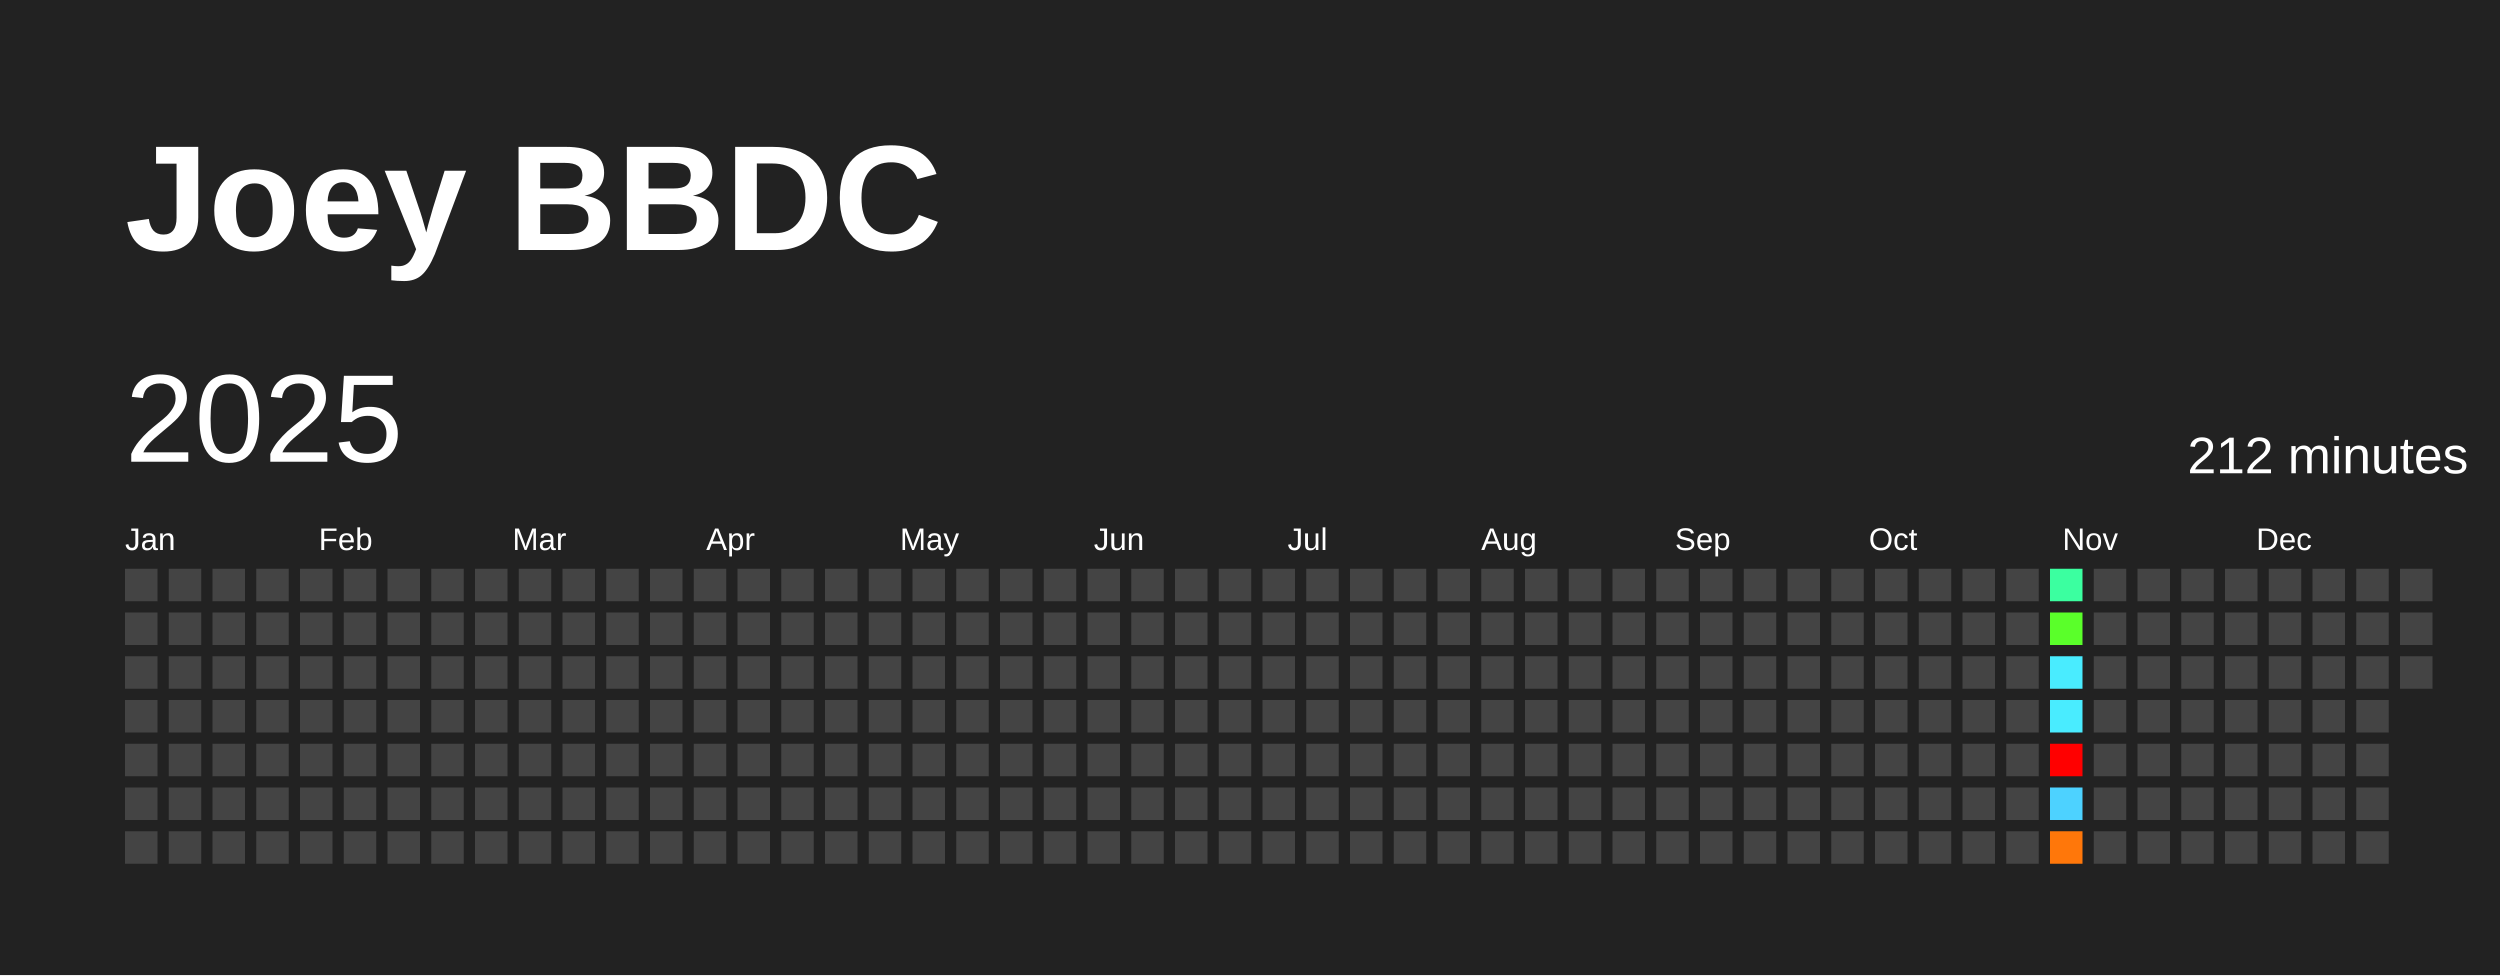
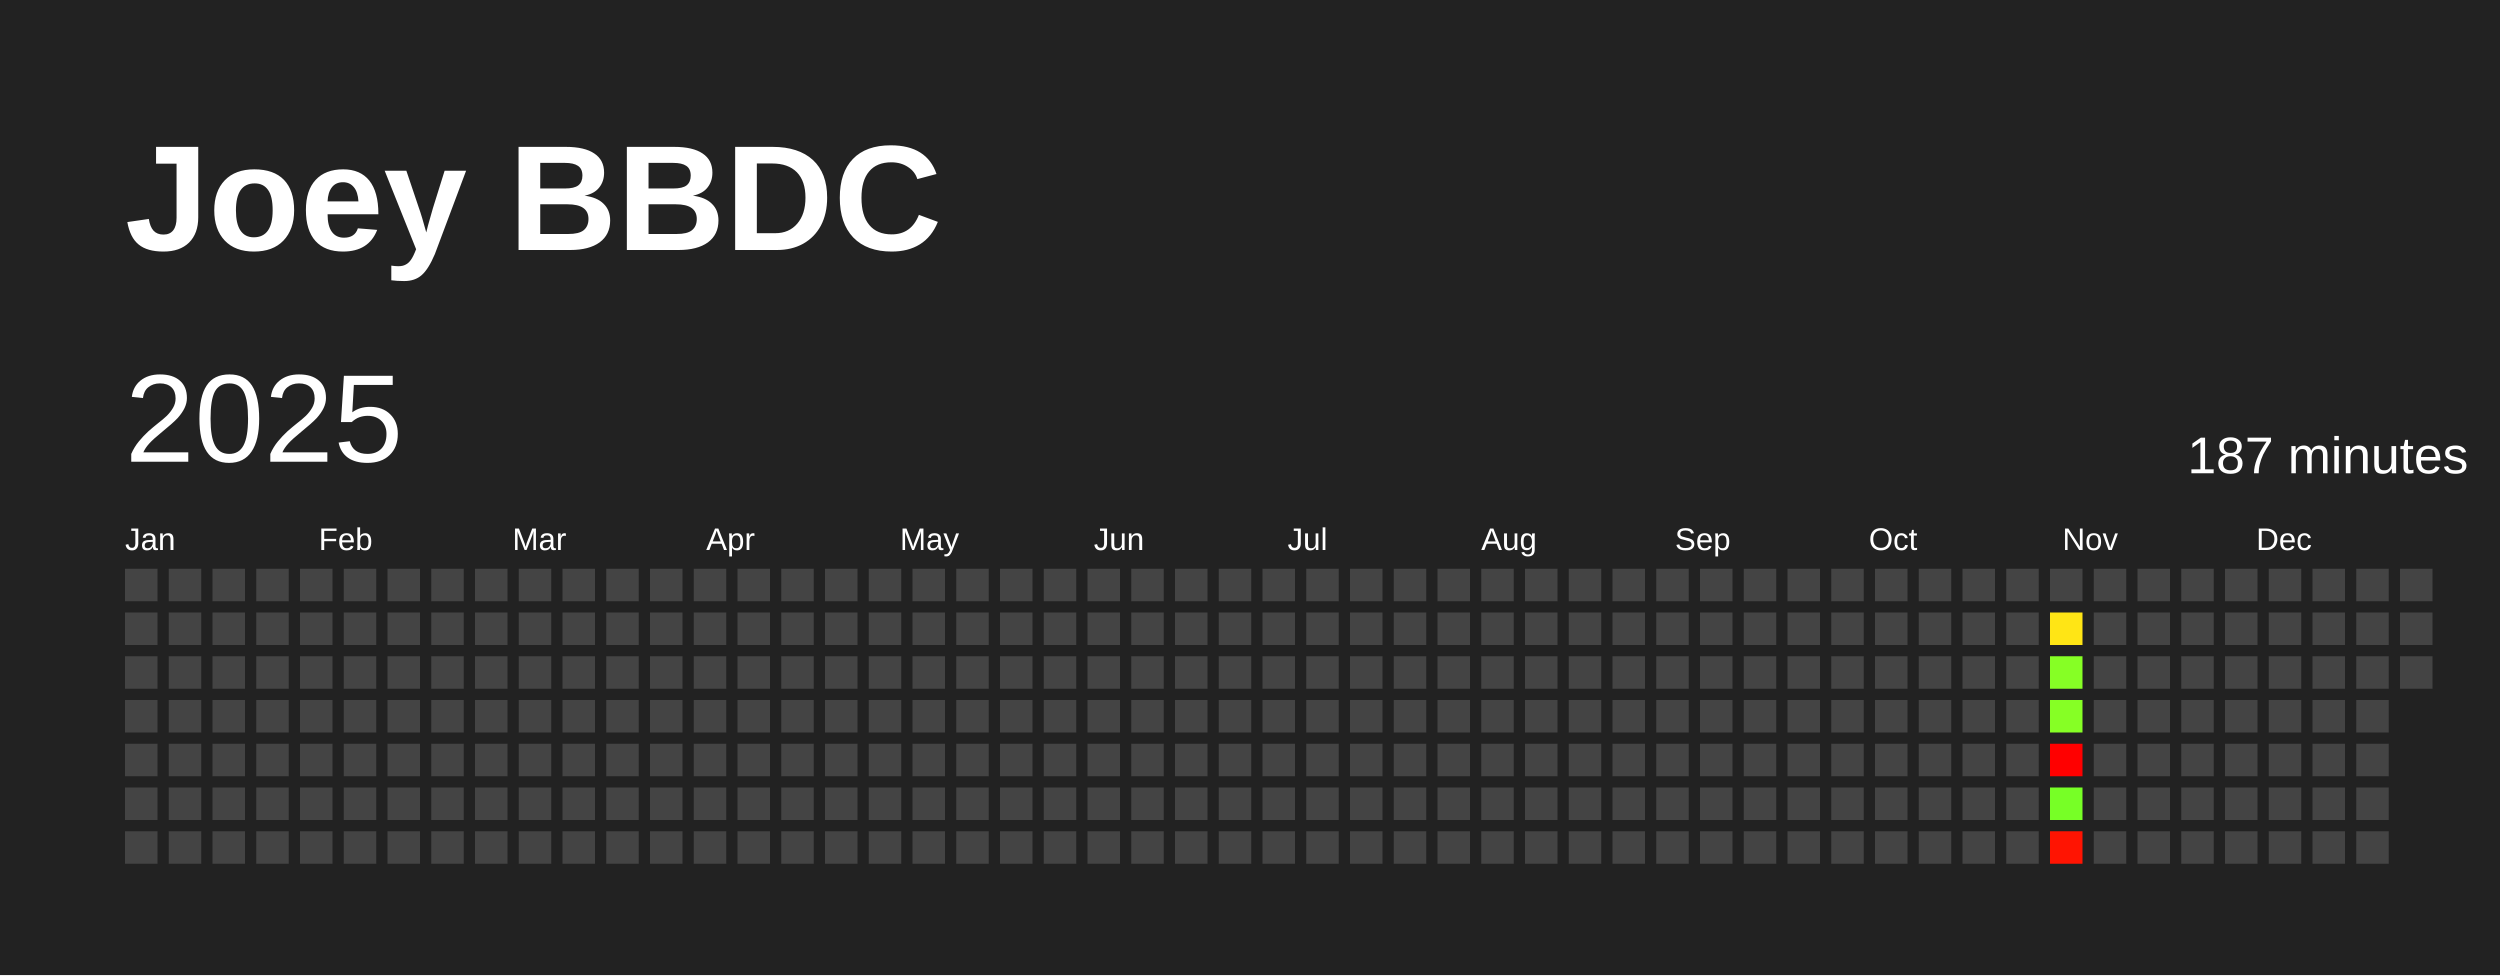
<svg xmlns="http://www.w3.org/2000/svg" baseProfile="full" height="78mm" version="1.1" viewBox="0,0,200,78" width="200mm">
  <defs />
  <rect fill="#222222" height="78" width="200" x="0" y="0" />
  <text fill="#FFFFFF" style="font-size:12px; font-family:Arial; font-weight:bold;" x="10" y="20">Joey BBDC</text>
  <text dominant-baseline="hanging" fill="#FFFFFF" style="font-size:10.0px; font-family:Arial;" x="10" y="30">2025</text>
-   <text dominant-baseline="hanging" fill="#FFFFFF" style="font-size:4.125px; font-family:Arial;" x="175" y="35">212 minutes</text>
+   <text dominant-baseline="hanging" fill="#FFFFFF" style="font-size:4.125px; font-family:Arial;" x="175" y="35">187 minutes</text>
  <text fill="#FFFFFF" style="font-size:2.5px; font-family:Arial" x="10.0" y="44">Jan</text>
  <text fill="#FFFFFF" style="font-size:2.5px; font-family:Arial" x="25.5" y="44">Feb</text>
  <text fill="#FFFFFF" style="font-size:2.5px; font-family:Arial" x="41.0" y="44">Mar</text>
  <text fill="#FFFFFF" style="font-size:2.5px; font-family:Arial" x="56.5" y="44">Apr</text>
  <text fill="#FFFFFF" style="font-size:2.5px; font-family:Arial" x="72.0" y="44">May</text>
  <text fill="#FFFFFF" style="font-size:2.5px; font-family:Arial" x="87.5" y="44">Jun</text>
  <text fill="#FFFFFF" style="font-size:2.5px; font-family:Arial" x="103.0" y="44">Jul</text>
  <text fill="#FFFFFF" style="font-size:2.5px; font-family:Arial" x="118.5" y="44">Aug</text>
  <text fill="#FFFFFF" style="font-size:2.5px; font-family:Arial" x="134.0" y="44">Sep</text>
  <text fill="#FFFFFF" style="font-size:2.5px; font-family:Arial" x="149.5" y="44">Oct</text>
  <text fill="#FFFFFF" style="font-size:2.5px; font-family:Arial" x="165.0" y="44">Nov</text>
  <text fill="#FFFFFF" style="font-size:2.5px; font-family:Arial" x="180.5" y="44">Dec</text>
  <rect fill="#444444" height="2.6" width="2.6" x="10.0" y="45.5" />
  <rect fill="#444444" height="2.6" width="2.6" x="10.0" y="49.0" />
  <rect fill="#444444" height="2.6" width="2.6" x="10.0" y="52.5" />
  <rect fill="#444444" height="2.6" width="2.6" x="10.0" y="56.0" />
  <rect fill="#444444" height="2.6" width="2.6" x="10.0" y="59.5" />
  <rect fill="#444444" height="2.6" width="2.6" x="10.0" y="63.0" />
  <rect fill="#444444" height="2.6" width="2.6" x="10.0" y="66.5" />
  <rect fill="#444444" height="2.6" width="2.6" x="13.5" y="45.5" />
  <rect fill="#444444" height="2.6" width="2.6" x="13.5" y="49.0" />
  <rect fill="#444444" height="2.6" width="2.6" x="13.5" y="52.5" />
  <rect fill="#444444" height="2.6" width="2.6" x="13.5" y="56.0" />
  <rect fill="#444444" height="2.6" width="2.6" x="13.5" y="59.5" />
  <rect fill="#444444" height="2.6" width="2.6" x="13.5" y="63.0" />
  <rect fill="#444444" height="2.6" width="2.6" x="13.5" y="66.5" />
  <rect fill="#444444" height="2.6" width="2.6" x="17.0" y="45.5" />
  <rect fill="#444444" height="2.6" width="2.6" x="17.0" y="49.0" />
  <rect fill="#444444" height="2.6" width="2.6" x="17.0" y="52.5" />
  <rect fill="#444444" height="2.6" width="2.6" x="17.0" y="56.0" />
  <rect fill="#444444" height="2.6" width="2.6" x="17.0" y="59.5" />
  <rect fill="#444444" height="2.6" width="2.6" x="17.0" y="63.0" />
  <rect fill="#444444" height="2.6" width="2.6" x="17.0" y="66.5" />
  <rect fill="#444444" height="2.6" width="2.6" x="20.5" y="45.5" />
  <rect fill="#444444" height="2.6" width="2.6" x="20.5" y="49.0" />
  <rect fill="#444444" height="2.6" width="2.6" x="20.5" y="52.5" />
  <rect fill="#444444" height="2.6" width="2.6" x="20.5" y="56.0" />
  <rect fill="#444444" height="2.6" width="2.6" x="20.5" y="59.5" />
  <rect fill="#444444" height="2.6" width="2.6" x="20.5" y="63.0" />
  <rect fill="#444444" height="2.6" width="2.6" x="20.5" y="66.5" />
  <rect fill="#444444" height="2.6" width="2.6" x="24.0" y="45.5" />
  <rect fill="#444444" height="2.6" width="2.6" x="24.0" y="49.0" />
  <rect fill="#444444" height="2.6" width="2.6" x="24.0" y="52.5" />
  <rect fill="#444444" height="2.6" width="2.6" x="24.0" y="56.0" />
  <rect fill="#444444" height="2.6" width="2.6" x="24.0" y="59.5" />
  <rect fill="#444444" height="2.6" width="2.6" x="24.0" y="63.0" />
  <rect fill="#444444" height="2.6" width="2.6" x="24.0" y="66.5" />
  <rect fill="#444444" height="2.6" width="2.6" x="27.5" y="45.5" />
  <rect fill="#444444" height="2.6" width="2.6" x="27.5" y="49.0" />
  <rect fill="#444444" height="2.6" width="2.6" x="27.5" y="52.5" />
  <rect fill="#444444" height="2.6" width="2.6" x="27.5" y="56.0" />
  <rect fill="#444444" height="2.6" width="2.6" x="27.5" y="59.5" />
  <rect fill="#444444" height="2.6" width="2.6" x="27.5" y="63.0" />
  <rect fill="#444444" height="2.6" width="2.6" x="27.5" y="66.5" />
  <rect fill="#444444" height="2.6" width="2.6" x="31.0" y="45.5" />
  <rect fill="#444444" height="2.6" width="2.6" x="31.0" y="49.0" />
  <rect fill="#444444" height="2.6" width="2.6" x="31.0" y="52.5" />
  <rect fill="#444444" height="2.6" width="2.6" x="31.0" y="56.0" />
  <rect fill="#444444" height="2.6" width="2.6" x="31.0" y="59.5" />
  <rect fill="#444444" height="2.6" width="2.6" x="31.0" y="63.0" />
  <rect fill="#444444" height="2.6" width="2.6" x="31.0" y="66.5" />
  <rect fill="#444444" height="2.6" width="2.6" x="34.5" y="45.5" />
  <rect fill="#444444" height="2.6" width="2.6" x="34.5" y="49.0" />
  <rect fill="#444444" height="2.6" width="2.6" x="34.5" y="52.5" />
  <rect fill="#444444" height="2.6" width="2.6" x="34.5" y="56.0" />
  <rect fill="#444444" height="2.6" width="2.6" x="34.5" y="59.5" />
  <rect fill="#444444" height="2.6" width="2.6" x="34.5" y="63.0" />
  <rect fill="#444444" height="2.6" width="2.6" x="34.5" y="66.5" />
  <rect fill="#444444" height="2.6" width="2.6" x="38.0" y="45.5" />
  <rect fill="#444444" height="2.6" width="2.6" x="38.0" y="49.0" />
  <rect fill="#444444" height="2.6" width="2.6" x="38.0" y="52.5" />
  <rect fill="#444444" height="2.6" width="2.6" x="38.0" y="56.0" />
  <rect fill="#444444" height="2.6" width="2.6" x="38.0" y="59.5" />
  <rect fill="#444444" height="2.6" width="2.6" x="38.0" y="63.0" />
  <rect fill="#444444" height="2.6" width="2.6" x="38.0" y="66.5" />
  <rect fill="#444444" height="2.6" width="2.6" x="41.5" y="45.5" />
  <rect fill="#444444" height="2.6" width="2.6" x="41.5" y="49.0" />
  <rect fill="#444444" height="2.6" width="2.6" x="41.5" y="52.5" />
  <rect fill="#444444" height="2.6" width="2.6" x="41.5" y="56.0" />
  <rect fill="#444444" height="2.6" width="2.6" x="41.5" y="59.5" />
  <rect fill="#444444" height="2.6" width="2.6" x="41.5" y="63.0" />
  <rect fill="#444444" height="2.6" width="2.6" x="41.5" y="66.5" />
  <rect fill="#444444" height="2.6" width="2.6" x="45.0" y="45.5" />
  <rect fill="#444444" height="2.6" width="2.6" x="45.0" y="49.0" />
  <rect fill="#444444" height="2.6" width="2.6" x="45.0" y="52.5" />
  <rect fill="#444444" height="2.6" width="2.6" x="45.0" y="56.0" />
  <rect fill="#444444" height="2.6" width="2.6" x="45.0" y="59.5" />
  <rect fill="#444444" height="2.6" width="2.6" x="45.0" y="63.0" />
  <rect fill="#444444" height="2.6" width="2.6" x="45.0" y="66.5" />
  <rect fill="#444444" height="2.6" width="2.6" x="48.5" y="45.5" />
  <rect fill="#444444" height="2.6" width="2.6" x="48.5" y="49.0" />
  <rect fill="#444444" height="2.6" width="2.6" x="48.5" y="52.5" />
  <rect fill="#444444" height="2.6" width="2.6" x="48.5" y="56.0" />
  <rect fill="#444444" height="2.6" width="2.6" x="48.5" y="59.5" />
  <rect fill="#444444" height="2.6" width="2.6" x="48.5" y="63.0" />
  <rect fill="#444444" height="2.6" width="2.6" x="48.5" y="66.5" />
  <rect fill="#444444" height="2.6" width="2.6" x="52.0" y="45.5" />
  <rect fill="#444444" height="2.6" width="2.6" x="52.0" y="49.0" />
  <rect fill="#444444" height="2.6" width="2.6" x="52.0" y="52.5" />
  <rect fill="#444444" height="2.6" width="2.6" x="52.0" y="56.0" />
  <rect fill="#444444" height="2.6" width="2.6" x="52.0" y="59.5" />
  <rect fill="#444444" height="2.6" width="2.6" x="52.0" y="63.0" />
  <rect fill="#444444" height="2.6" width="2.6" x="52.0" y="66.5" />
  <rect fill="#444444" height="2.6" width="2.6" x="55.5" y="45.5" />
  <rect fill="#444444" height="2.6" width="2.6" x="55.5" y="49.0" />
  <rect fill="#444444" height="2.6" width="2.6" x="55.5" y="52.5" />
  <rect fill="#444444" height="2.6" width="2.6" x="55.5" y="56.0" />
  <rect fill="#444444" height="2.6" width="2.6" x="55.5" y="59.5" />
  <rect fill="#444444" height="2.6" width="2.6" x="55.5" y="63.0" />
  <rect fill="#444444" height="2.6" width="2.6" x="55.5" y="66.5" />
  <rect fill="#444444" height="2.6" width="2.6" x="59.0" y="45.5" />
  <rect fill="#444444" height="2.6" width="2.6" x="59.0" y="49.0" />
  <rect fill="#444444" height="2.6" width="2.6" x="59.0" y="52.5" />
  <rect fill="#444444" height="2.6" width="2.6" x="59.0" y="56.0" />
  <rect fill="#444444" height="2.6" width="2.6" x="59.0" y="59.5" />
  <rect fill="#444444" height="2.6" width="2.6" x="59.0" y="63.0" />
  <rect fill="#444444" height="2.6" width="2.6" x="59.0" y="66.5" />
  <rect fill="#444444" height="2.6" width="2.6" x="62.5" y="45.5" />
  <rect fill="#444444" height="2.6" width="2.6" x="62.5" y="49.0" />
  <rect fill="#444444" height="2.6" width="2.6" x="62.5" y="52.5" />
  <rect fill="#444444" height="2.6" width="2.6" x="62.5" y="56.0" />
  <rect fill="#444444" height="2.6" width="2.6" x="62.5" y="59.5" />
  <rect fill="#444444" height="2.6" width="2.6" x="62.5" y="63.0" />
  <rect fill="#444444" height="2.6" width="2.6" x="62.5" y="66.5" />
  <rect fill="#444444" height="2.6" width="2.6" x="66.0" y="45.5" />
  <rect fill="#444444" height="2.6" width="2.6" x="66.0" y="49.0" />
  <rect fill="#444444" height="2.6" width="2.6" x="66.0" y="52.5" />
  <rect fill="#444444" height="2.6" width="2.6" x="66.0" y="56.0" />
  <rect fill="#444444" height="2.6" width="2.6" x="66.0" y="59.5" />
  <rect fill="#444444" height="2.6" width="2.6" x="66.0" y="63.0" />
  <rect fill="#444444" height="2.6" width="2.6" x="66.0" y="66.5" />
  <rect fill="#444444" height="2.6" width="2.6" x="69.5" y="45.5" />
  <rect fill="#444444" height="2.6" width="2.6" x="69.5" y="49.0" />
  <rect fill="#444444" height="2.6" width="2.6" x="69.5" y="52.5" />
  <rect fill="#444444" height="2.6" width="2.6" x="69.5" y="56.0" />
  <rect fill="#444444" height="2.6" width="2.6" x="69.5" y="59.5" />
  <rect fill="#444444" height="2.6" width="2.6" x="69.5" y="63.0" />
  <rect fill="#444444" height="2.6" width="2.6" x="69.5" y="66.5" />
  <rect fill="#444444" height="2.6" width="2.6" x="73.0" y="45.5" />
  <rect fill="#444444" height="2.6" width="2.6" x="73.0" y="49.0" />
  <rect fill="#444444" height="2.6" width="2.6" x="73.0" y="52.5" />
  <rect fill="#444444" height="2.6" width="2.6" x="73.0" y="56.0" />
  <rect fill="#444444" height="2.6" width="2.6" x="73.0" y="59.5" />
  <rect fill="#444444" height="2.6" width="2.6" x="73.0" y="63.0" />
  <rect fill="#444444" height="2.6" width="2.6" x="73.0" y="66.5" />
  <rect fill="#444444" height="2.6" width="2.6" x="76.5" y="45.5" />
  <rect fill="#444444" height="2.6" width="2.6" x="76.5" y="49.0" />
  <rect fill="#444444" height="2.6" width="2.6" x="76.5" y="52.5" />
  <rect fill="#444444" height="2.6" width="2.6" x="76.5" y="56.0" />
  <rect fill="#444444" height="2.6" width="2.6" x="76.5" y="59.5" />
  <rect fill="#444444" height="2.6" width="2.6" x="76.5" y="63.0" />
  <rect fill="#444444" height="2.6" width="2.6" x="76.5" y="66.5" />
  <rect fill="#444444" height="2.6" width="2.6" x="80.0" y="45.5" />
  <rect fill="#444444" height="2.6" width="2.6" x="80.0" y="49.0" />
  <rect fill="#444444" height="2.6" width="2.6" x="80.0" y="52.5" />
  <rect fill="#444444" height="2.6" width="2.6" x="80.0" y="56.0" />
  <rect fill="#444444" height="2.6" width="2.6" x="80.0" y="59.5" />
  <rect fill="#444444" height="2.6" width="2.6" x="80.0" y="63.0" />
  <rect fill="#444444" height="2.6" width="2.6" x="80.0" y="66.5" />
  <rect fill="#444444" height="2.6" width="2.6" x="83.5" y="45.5" />
  <rect fill="#444444" height="2.6" width="2.6" x="83.5" y="49.0" />
  <rect fill="#444444" height="2.6" width="2.6" x="83.5" y="52.5" />
  <rect fill="#444444" height="2.6" width="2.6" x="83.5" y="56.0" />
  <rect fill="#444444" height="2.6" width="2.6" x="83.5" y="59.5" />
  <rect fill="#444444" height="2.6" width="2.6" x="83.5" y="63.0" />
  <rect fill="#444444" height="2.6" width="2.6" x="83.5" y="66.5" />
  <rect fill="#444444" height="2.6" width="2.6" x="87.0" y="45.5" />
  <rect fill="#444444" height="2.6" width="2.6" x="87.0" y="49.0" />
  <rect fill="#444444" height="2.6" width="2.6" x="87.0" y="52.5" />
  <rect fill="#444444" height="2.6" width="2.6" x="87.0" y="56.0" />
  <rect fill="#444444" height="2.6" width="2.6" x="87.0" y="59.5" />
  <rect fill="#444444" height="2.6" width="2.6" x="87.0" y="63.0" />
  <rect fill="#444444" height="2.6" width="2.6" x="87.0" y="66.5" />
  <rect fill="#444444" height="2.6" width="2.6" x="90.5" y="45.5" />
  <rect fill="#444444" height="2.6" width="2.6" x="90.5" y="49.0" />
  <rect fill="#444444" height="2.6" width="2.6" x="90.5" y="52.5" />
  <rect fill="#444444" height="2.6" width="2.6" x="90.5" y="56.0" />
  <rect fill="#444444" height="2.6" width="2.6" x="90.5" y="59.5" />
  <rect fill="#444444" height="2.6" width="2.6" x="90.5" y="63.0" />
  <rect fill="#444444" height="2.6" width="2.6" x="90.5" y="66.5" />
  <rect fill="#444444" height="2.6" width="2.6" x="94.0" y="45.5" />
  <rect fill="#444444" height="2.6" width="2.6" x="94.0" y="49.0" />
  <rect fill="#444444" height="2.6" width="2.6" x="94.0" y="52.5" />
  <rect fill="#444444" height="2.6" width="2.6" x="94.0" y="56.0" />
  <rect fill="#444444" height="2.6" width="2.6" x="94.0" y="59.5" />
  <rect fill="#444444" height="2.6" width="2.6" x="94.0" y="63.0" />
  <rect fill="#444444" height="2.6" width="2.6" x="94.0" y="66.5" />
  <rect fill="#444444" height="2.6" width="2.6" x="97.5" y="45.5" />
  <rect fill="#444444" height="2.6" width="2.6" x="97.5" y="49.0" />
  <rect fill="#444444" height="2.6" width="2.6" x="97.5" y="52.5" />
  <rect fill="#444444" height="2.6" width="2.6" x="97.5" y="56.0" />
  <rect fill="#444444" height="2.6" width="2.6" x="97.5" y="59.5" />
  <rect fill="#444444" height="2.6" width="2.6" x="97.5" y="63.0" />
  <rect fill="#444444" height="2.6" width="2.6" x="97.5" y="66.5" />
  <rect fill="#444444" height="2.6" width="2.6" x="101.0" y="45.5" />
  <rect fill="#444444" height="2.6" width="2.6" x="101.0" y="49.0" />
  <rect fill="#444444" height="2.6" width="2.6" x="101.0" y="52.5" />
  <rect fill="#444444" height="2.6" width="2.6" x="101.0" y="56.0" />
  <rect fill="#444444" height="2.6" width="2.6" x="101.0" y="59.5" />
  <rect fill="#444444" height="2.6" width="2.6" x="101.0" y="63.0" />
  <rect fill="#444444" height="2.6" width="2.6" x="101.0" y="66.5" />
  <rect fill="#444444" height="2.6" width="2.6" x="104.5" y="45.5" />
  <rect fill="#444444" height="2.6" width="2.6" x="104.5" y="49.0" />
  <rect fill="#444444" height="2.6" width="2.6" x="104.5" y="52.5" />
  <rect fill="#444444" height="2.6" width="2.6" x="104.5" y="56.0" />
  <rect fill="#444444" height="2.6" width="2.6" x="104.5" y="59.5" />
  <rect fill="#444444" height="2.6" width="2.6" x="104.5" y="63.0" />
  <rect fill="#444444" height="2.6" width="2.6" x="104.5" y="66.5" />
  <rect fill="#444444" height="2.6" width="2.6" x="108.0" y="45.5" />
  <rect fill="#444444" height="2.6" width="2.6" x="108.0" y="49.0" />
  <rect fill="#444444" height="2.6" width="2.6" x="108.0" y="52.5" />
  <rect fill="#444444" height="2.6" width="2.6" x="108.0" y="56.0" />
  <rect fill="#444444" height="2.6" width="2.6" x="108.0" y="59.5" />
  <rect fill="#444444" height="2.6" width="2.6" x="108.0" y="63.0" />
  <rect fill="#444444" height="2.6" width="2.6" x="108.0" y="66.5" />
  <rect fill="#444444" height="2.6" width="2.6" x="111.5" y="45.5" />
  <rect fill="#444444" height="2.6" width="2.6" x="111.5" y="49.0" />
  <rect fill="#444444" height="2.6" width="2.6" x="111.5" y="52.5" />
  <rect fill="#444444" height="2.6" width="2.6" x="111.5" y="56.0" />
  <rect fill="#444444" height="2.6" width="2.6" x="111.5" y="59.5" />
  <rect fill="#444444" height="2.6" width="2.6" x="111.5" y="63.0" />
  <rect fill="#444444" height="2.6" width="2.6" x="111.5" y="66.5" />
  <rect fill="#444444" height="2.6" width="2.6" x="115.0" y="45.5" />
  <rect fill="#444444" height="2.6" width="2.6" x="115.0" y="49.0" />
  <rect fill="#444444" height="2.6" width="2.6" x="115.0" y="52.5" />
  <rect fill="#444444" height="2.6" width="2.6" x="115.0" y="56.0" />
  <rect fill="#444444" height="2.6" width="2.6" x="115.0" y="59.5" />
  <rect fill="#444444" height="2.6" width="2.6" x="115.0" y="63.0" />
  <rect fill="#444444" height="2.6" width="2.6" x="115.0" y="66.5" />
  <rect fill="#444444" height="2.6" width="2.6" x="118.5" y="45.5" />
  <rect fill="#444444" height="2.6" width="2.6" x="118.5" y="49.0" />
  <rect fill="#444444" height="2.6" width="2.6" x="118.5" y="52.5" />
  <rect fill="#444444" height="2.6" width="2.6" x="118.5" y="56.0" />
  <rect fill="#444444" height="2.6" width="2.6" x="118.5" y="59.5" />
  <rect fill="#444444" height="2.6" width="2.6" x="118.5" y="63.0" />
  <rect fill="#444444" height="2.6" width="2.6" x="118.5" y="66.5" />
  <rect fill="#444444" height="2.6" width="2.6" x="122.0" y="45.5" />
  <rect fill="#444444" height="2.6" width="2.6" x="122.0" y="49.0" />
  <rect fill="#444444" height="2.6" width="2.6" x="122.0" y="52.5" />
  <rect fill="#444444" height="2.6" width="2.6" x="122.0" y="56.0" />
  <rect fill="#444444" height="2.6" width="2.6" x="122.0" y="59.5" />
  <rect fill="#444444" height="2.6" width="2.6" x="122.0" y="63.0" />
  <rect fill="#444444" height="2.6" width="2.6" x="122.0" y="66.5" />
  <rect fill="#444444" height="2.6" width="2.6" x="125.5" y="45.5" />
  <rect fill="#444444" height="2.6" width="2.6" x="125.5" y="49.0" />
  <rect fill="#444444" height="2.6" width="2.6" x="125.5" y="52.5" />
  <rect fill="#444444" height="2.6" width="2.6" x="125.5" y="56.0" />
  <rect fill="#444444" height="2.6" width="2.6" x="125.5" y="59.5" />
  <rect fill="#444444" height="2.6" width="2.6" x="125.5" y="63.0" />
  <rect fill="#444444" height="2.6" width="2.6" x="125.5" y="66.5" />
  <rect fill="#444444" height="2.6" width="2.6" x="129.0" y="45.5" />
  <rect fill="#444444" height="2.6" width="2.6" x="129.0" y="49.0" />
  <rect fill="#444444" height="2.6" width="2.6" x="129.0" y="52.5" />
  <rect fill="#444444" height="2.6" width="2.6" x="129.0" y="56.0" />
  <rect fill="#444444" height="2.6" width="2.6" x="129.0" y="59.5" />
  <rect fill="#444444" height="2.6" width="2.6" x="129.0" y="63.0" />
  <rect fill="#444444" height="2.6" width="2.6" x="129.0" y="66.5" />
  <rect fill="#444444" height="2.6" width="2.6" x="132.5" y="45.5" />
  <rect fill="#444444" height="2.6" width="2.6" x="132.5" y="49.0" />
  <rect fill="#444444" height="2.6" width="2.6" x="132.5" y="52.5" />
  <rect fill="#444444" height="2.6" width="2.6" x="132.5" y="56.0" />
  <rect fill="#444444" height="2.6" width="2.6" x="132.5" y="59.5" />
  <rect fill="#444444" height="2.6" width="2.6" x="132.5" y="63.0" />
  <rect fill="#444444" height="2.6" width="2.6" x="132.5" y="66.5" />
  <rect fill="#444444" height="2.6" width="2.6" x="136.0" y="45.5" />
  <rect fill="#444444" height="2.6" width="2.6" x="136.0" y="49.0" />
  <rect fill="#444444" height="2.6" width="2.6" x="136.0" y="52.5" />
  <rect fill="#444444" height="2.6" width="2.6" x="136.0" y="56.0" />
  <rect fill="#444444" height="2.6" width="2.6" x="136.0" y="59.5" />
  <rect fill="#444444" height="2.6" width="2.6" x="136.0" y="63.0" />
  <rect fill="#444444" height="2.6" width="2.6" x="136.0" y="66.5" />
  <rect fill="#444444" height="2.6" width="2.6" x="139.5" y="45.5" />
  <rect fill="#444444" height="2.6" width="2.6" x="139.5" y="49.0" />
  <rect fill="#444444" height="2.6" width="2.6" x="139.5" y="52.5" />
  <rect fill="#444444" height="2.6" width="2.6" x="139.5" y="56.0" />
  <rect fill="#444444" height="2.6" width="2.6" x="139.5" y="59.5" />
  <rect fill="#444444" height="2.6" width="2.6" x="139.5" y="63.0" />
  <rect fill="#444444" height="2.6" width="2.6" x="139.5" y="66.5" />
  <rect fill="#444444" height="2.6" width="2.6" x="143.0" y="45.5" />
  <rect fill="#444444" height="2.6" width="2.6" x="143.0" y="49.0" />
  <rect fill="#444444" height="2.6" width="2.6" x="143.0" y="52.5" />
  <rect fill="#444444" height="2.6" width="2.6" x="143.0" y="56.0" />
  <rect fill="#444444" height="2.6" width="2.6" x="143.0" y="59.5" />
  <rect fill="#444444" height="2.6" width="2.6" x="143.0" y="63.0" />
  <rect fill="#444444" height="2.6" width="2.6" x="143.0" y="66.5" />
  <rect fill="#444444" height="2.6" width="2.6" x="146.5" y="45.5" />
  <rect fill="#444444" height="2.6" width="2.6" x="146.5" y="49.0" />
  <rect fill="#444444" height="2.6" width="2.6" x="146.5" y="52.5" />
  <rect fill="#444444" height="2.6" width="2.6" x="146.5" y="56.0" />
  <rect fill="#444444" height="2.6" width="2.6" x="146.5" y="59.5" />
  <rect fill="#444444" height="2.6" width="2.6" x="146.5" y="63.0" />
  <rect fill="#444444" height="2.6" width="2.6" x="146.5" y="66.5" />
  <rect fill="#444444" height="2.6" width="2.6" x="150.0" y="45.5" />
  <rect fill="#444444" height="2.6" width="2.6" x="150.0" y="49.0" />
  <rect fill="#444444" height="2.6" width="2.6" x="150.0" y="52.5" />
  <rect fill="#444444" height="2.6" width="2.6" x="150.0" y="56.0" />
  <rect fill="#444444" height="2.6" width="2.6" x="150.0" y="59.5" />
  <rect fill="#444444" height="2.6" width="2.6" x="150.0" y="63.0" />
  <rect fill="#444444" height="2.6" width="2.6" x="150.0" y="66.5" />
  <rect fill="#444444" height="2.6" width="2.6" x="153.5" y="45.5" />
  <rect fill="#444444" height="2.6" width="2.6" x="153.5" y="49.0" />
  <rect fill="#444444" height="2.6" width="2.6" x="153.5" y="52.5" />
  <rect fill="#444444" height="2.6" width="2.6" x="153.5" y="56.0" />
  <rect fill="#444444" height="2.6" width="2.6" x="153.5" y="59.5" />
  <rect fill="#444444" height="2.6" width="2.6" x="153.5" y="63.0" />
  <rect fill="#444444" height="2.6" width="2.6" x="153.5" y="66.5" />
  <rect fill="#444444" height="2.6" width="2.6" x="157.0" y="45.5" />
  <rect fill="#444444" height="2.6" width="2.6" x="157.0" y="49.0" />
  <rect fill="#444444" height="2.6" width="2.6" x="157.0" y="52.5" />
  <rect fill="#444444" height="2.6" width="2.6" x="157.0" y="56.0" />
  <rect fill="#444444" height="2.6" width="2.6" x="157.0" y="59.5" />
  <rect fill="#444444" height="2.6" width="2.6" x="157.0" y="63.0" />
  <rect fill="#444444" height="2.6" width="2.6" x="157.0" y="66.5" />
  <rect fill="#444444" height="2.6" width="2.6" x="160.5" y="45.5" />
  <rect fill="#444444" height="2.6" width="2.6" x="160.5" y="49.0" />
  <rect fill="#444444" height="2.6" width="2.6" x="160.5" y="52.5" />
  <rect fill="#444444" height="2.6" width="2.6" x="160.5" y="56.0" />
  <rect fill="#444444" height="2.6" width="2.6" x="160.5" y="59.5" />
  <rect fill="#444444" height="2.6" width="2.6" x="160.5" y="63.0" />
  <rect fill="#444444" height="2.6" width="2.6" x="160.5" y="66.5" />
-   <rect fill="#3bffa0" height="2.6" width="2.6" x="164.0" y="45.5" />
-   <rect fill="#5aff2a" height="2.6" width="2.6" x="164.0" y="49.0" />
-   <rect fill="#49ecff" height="2.6" width="2.6" x="164.0" y="52.5" />
-   <rect fill="#49ecff" height="2.6" width="2.6" x="164.0" y="56.0" />
+   <rect fill="#444444" height="2.6" width="2.6" x="164.0" y="45.5" />
+   <rect fill="#ffe515" height="2.6" width="2.6" x="164.0" y="49.0" />
+   <rect fill="#86ff25" height="2.6" width="2.6" x="164.0" y="52.5" />
+   <rect fill="#86ff25" height="2.6" width="2.6" x="164.0" y="56.0" />
  <rect fill="red" height="2.6" width="2.6" x="164.0" y="59.5" />
-   <rect fill="#4dd2ff" height="2.6" width="2.6" x="164.0" y="63.0" />
-   <rect fill="#ff770a" height="2.6" width="2.6" x="164.0" y="66.5" />
+   <rect fill="#77ff26" height="2.6" width="2.6" x="164.0" y="63.0" />
+   <rect fill="#ff1402" height="2.6" width="2.6" x="164.0" y="66.5" />
  <rect fill="#444444" height="2.6" width="2.6" x="167.5" y="45.5" />
  <rect fill="#444444" height="2.6" width="2.6" x="167.5" y="49.0" />
  <rect fill="#444444" height="2.6" width="2.6" x="167.5" y="52.5" />
  <rect fill="#444444" height="2.6" width="2.6" x="167.5" y="56.0" />
  <rect fill="#444444" height="2.6" width="2.6" x="167.5" y="59.5" />
  <rect fill="#444444" height="2.6" width="2.6" x="167.5" y="63.0" />
  <rect fill="#444444" height="2.6" width="2.6" x="167.5" y="66.5" />
  <rect fill="#444444" height="2.6" width="2.6" x="171.0" y="45.5" />
  <rect fill="#444444" height="2.6" width="2.6" x="171.0" y="49.0" />
  <rect fill="#444444" height="2.6" width="2.6" x="171.0" y="52.5" />
  <rect fill="#444444" height="2.6" width="2.6" x="171.0" y="56.0" />
  <rect fill="#444444" height="2.6" width="2.6" x="171.0" y="59.5" />
  <rect fill="#444444" height="2.6" width="2.6" x="171.0" y="63.0" />
  <rect fill="#444444" height="2.6" width="2.6" x="171.0" y="66.5" />
  <rect fill="#444444" height="2.6" width="2.6" x="174.5" y="45.5" />
  <rect fill="#444444" height="2.6" width="2.6" x="174.5" y="49.0" />
  <rect fill="#444444" height="2.6" width="2.6" x="174.5" y="52.5" />
  <rect fill="#444444" height="2.6" width="2.6" x="174.5" y="56.0" />
  <rect fill="#444444" height="2.6" width="2.6" x="174.5" y="59.5" />
  <rect fill="#444444" height="2.6" width="2.6" x="174.5" y="63.0" />
  <rect fill="#444444" height="2.6" width="2.6" x="174.5" y="66.5" />
  <rect fill="#444444" height="2.6" width="2.6" x="178.0" y="45.5" />
  <rect fill="#444444" height="2.6" width="2.6" x="178.0" y="49.0" />
  <rect fill="#444444" height="2.6" width="2.6" x="178.0" y="52.5" />
  <rect fill="#444444" height="2.6" width="2.6" x="178.0" y="56.0" />
  <rect fill="#444444" height="2.6" width="2.6" x="178.0" y="59.5" />
  <rect fill="#444444" height="2.6" width="2.6" x="178.0" y="63.0" />
  <rect fill="#444444" height="2.6" width="2.6" x="178.0" y="66.5" />
  <rect fill="#444444" height="2.6" width="2.6" x="181.5" y="45.5" />
  <rect fill="#444444" height="2.6" width="2.6" x="181.5" y="49.0" />
  <rect fill="#444444" height="2.6" width="2.6" x="181.5" y="52.5" />
  <rect fill="#444444" height="2.6" width="2.6" x="181.5" y="56.0" />
  <rect fill="#444444" height="2.6" width="2.6" x="181.5" y="59.5" />
  <rect fill="#444444" height="2.6" width="2.6" x="181.5" y="63.0" />
  <rect fill="#444444" height="2.6" width="2.6" x="181.5" y="66.5" />
  <rect fill="#444444" height="2.6" width="2.6" x="185.0" y="45.5" />
  <rect fill="#444444" height="2.6" width="2.6" x="185.0" y="49.0" />
  <rect fill="#444444" height="2.6" width="2.6" x="185.0" y="52.5" />
  <rect fill="#444444" height="2.6" width="2.6" x="185.0" y="56.0" />
  <rect fill="#444444" height="2.6" width="2.6" x="185.0" y="59.5" />
  <rect fill="#444444" height="2.6" width="2.6" x="185.0" y="63.0" />
  <rect fill="#444444" height="2.6" width="2.6" x="185.0" y="66.5" />
  <rect fill="#444444" height="2.6" width="2.6" x="188.5" y="45.5" />
  <rect fill="#444444" height="2.6" width="2.6" x="188.5" y="49.0" />
  <rect fill="#444444" height="2.6" width="2.6" x="188.5" y="52.5" />
  <rect fill="#444444" height="2.6" width="2.6" x="188.5" y="56.0" />
  <rect fill="#444444" height="2.6" width="2.6" x="188.5" y="59.5" />
  <rect fill="#444444" height="2.6" width="2.6" x="188.5" y="63.0" />
  <rect fill="#444444" height="2.6" width="2.6" x="188.5" y="66.5" />
  <rect fill="#444444" height="2.6" width="2.6" x="192.0" y="45.5" />
  <rect fill="#444444" height="2.6" width="2.6" x="192.0" y="49.0" />
  <rect fill="#444444" height="2.6" width="2.6" x="192.0" y="52.5" />
</svg>
